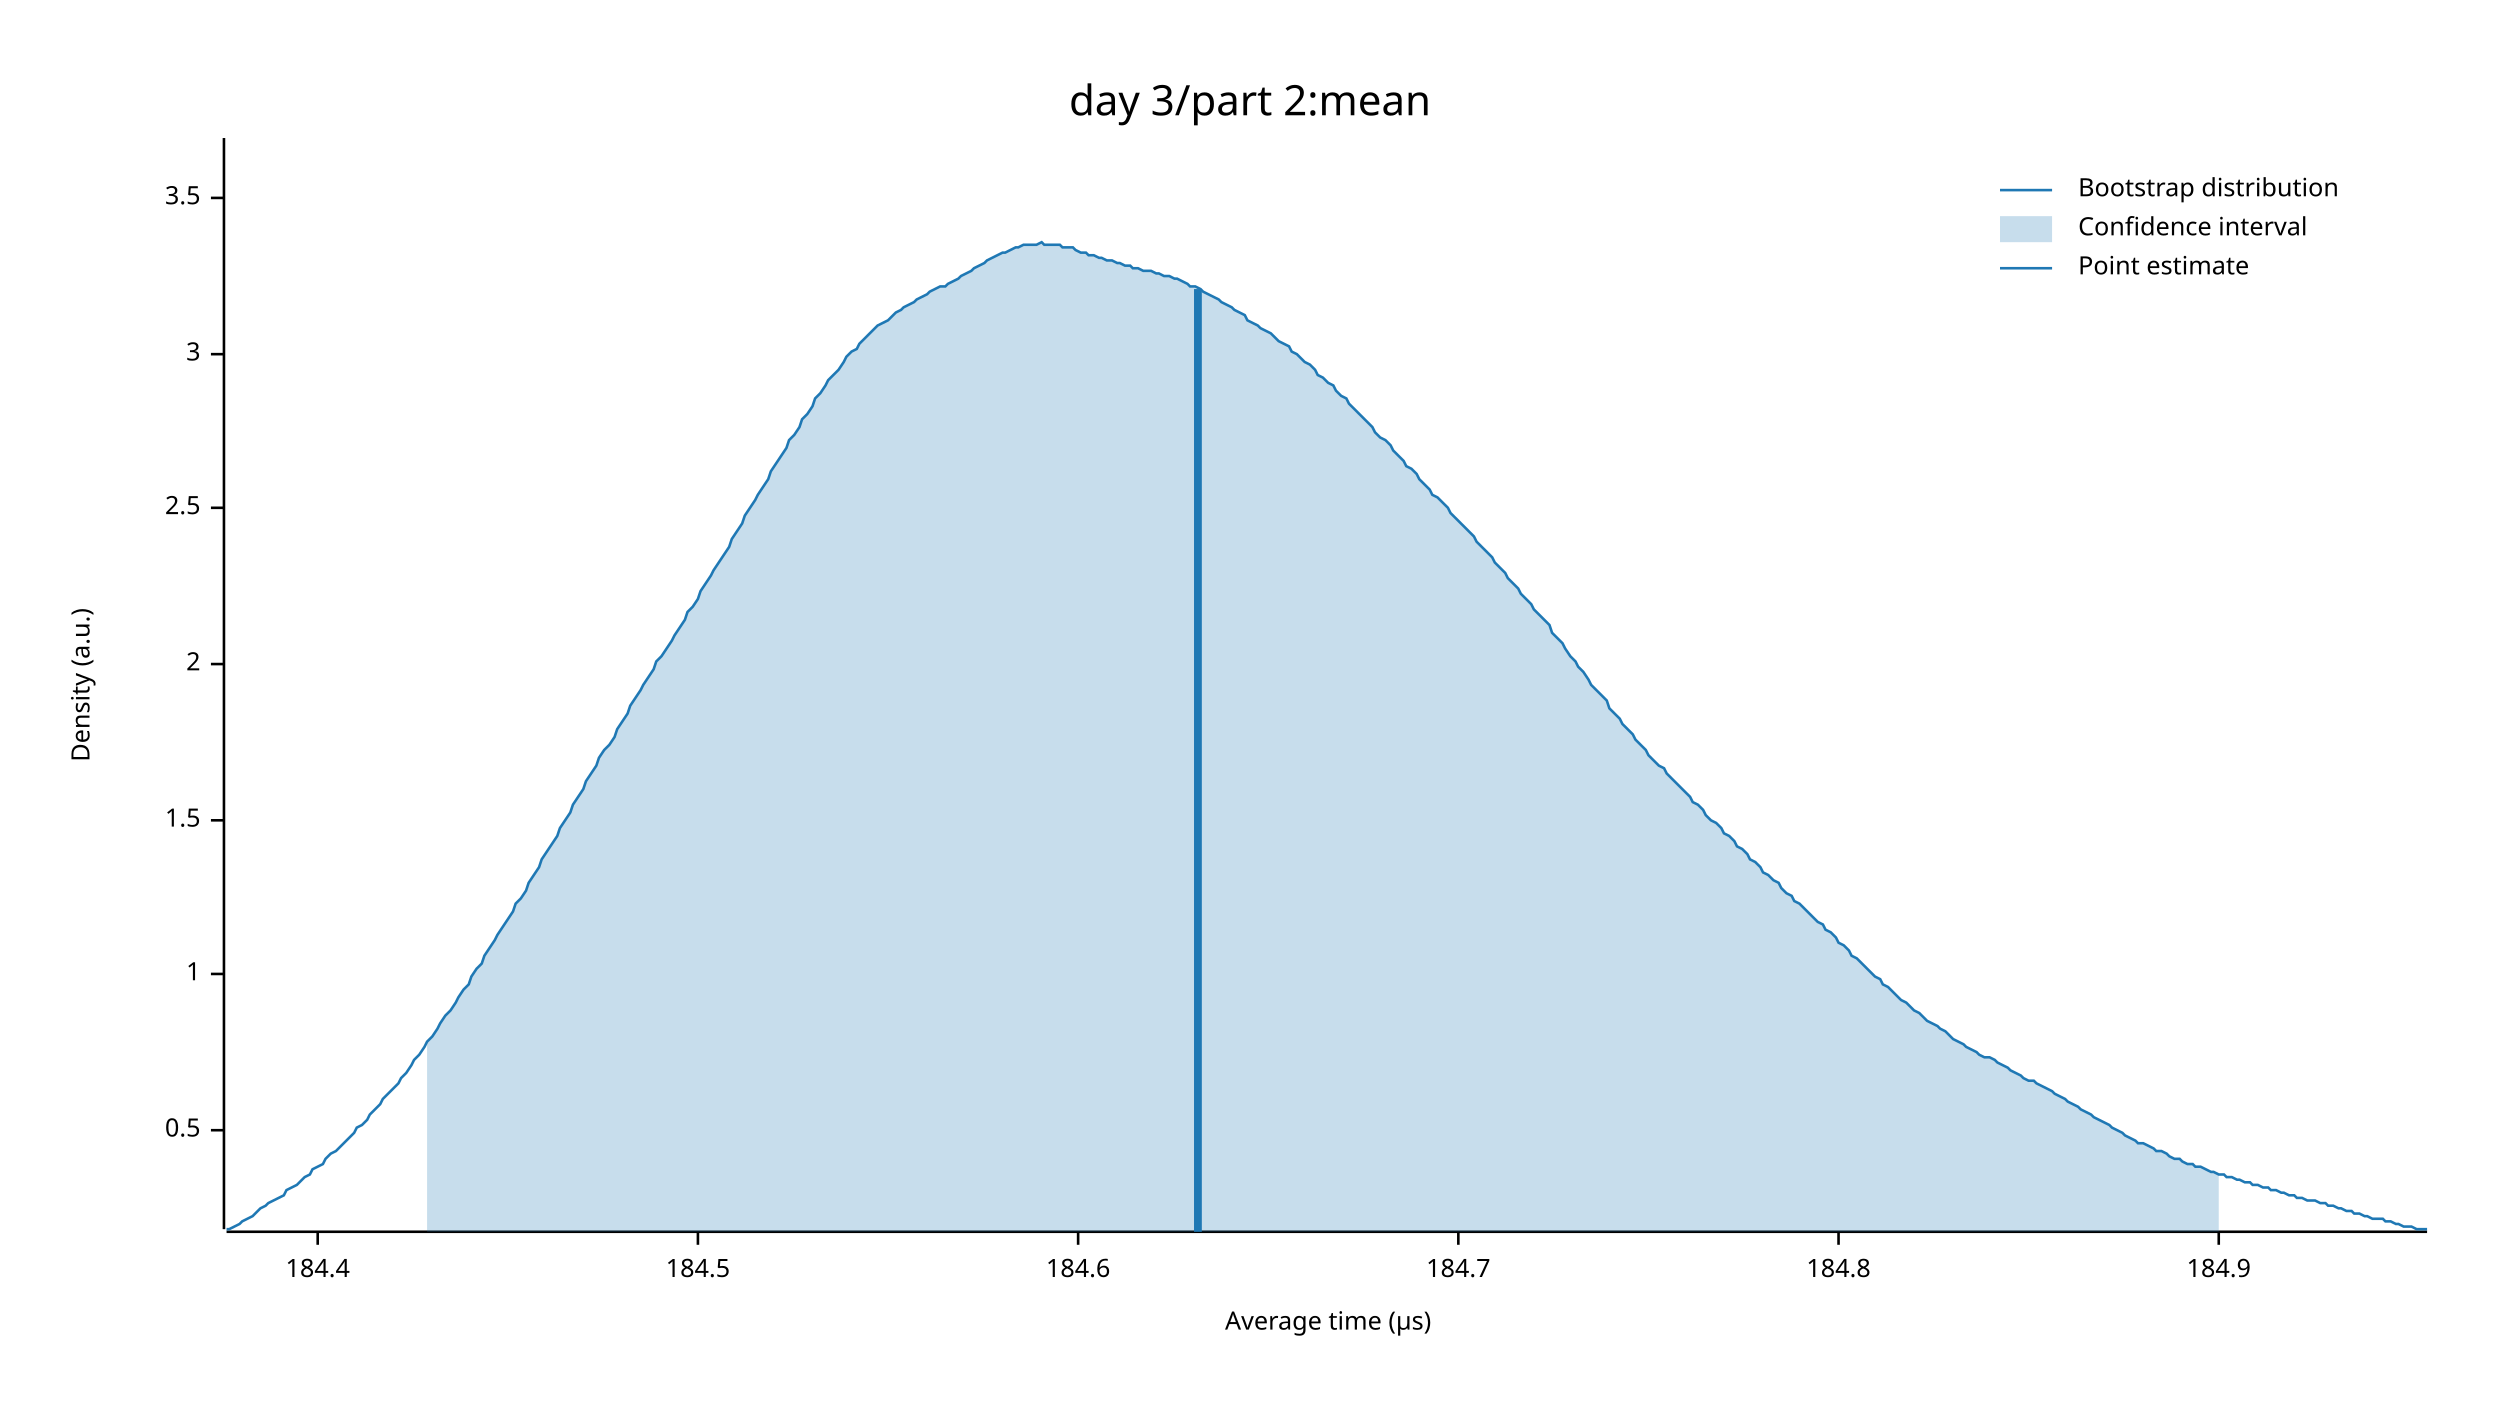
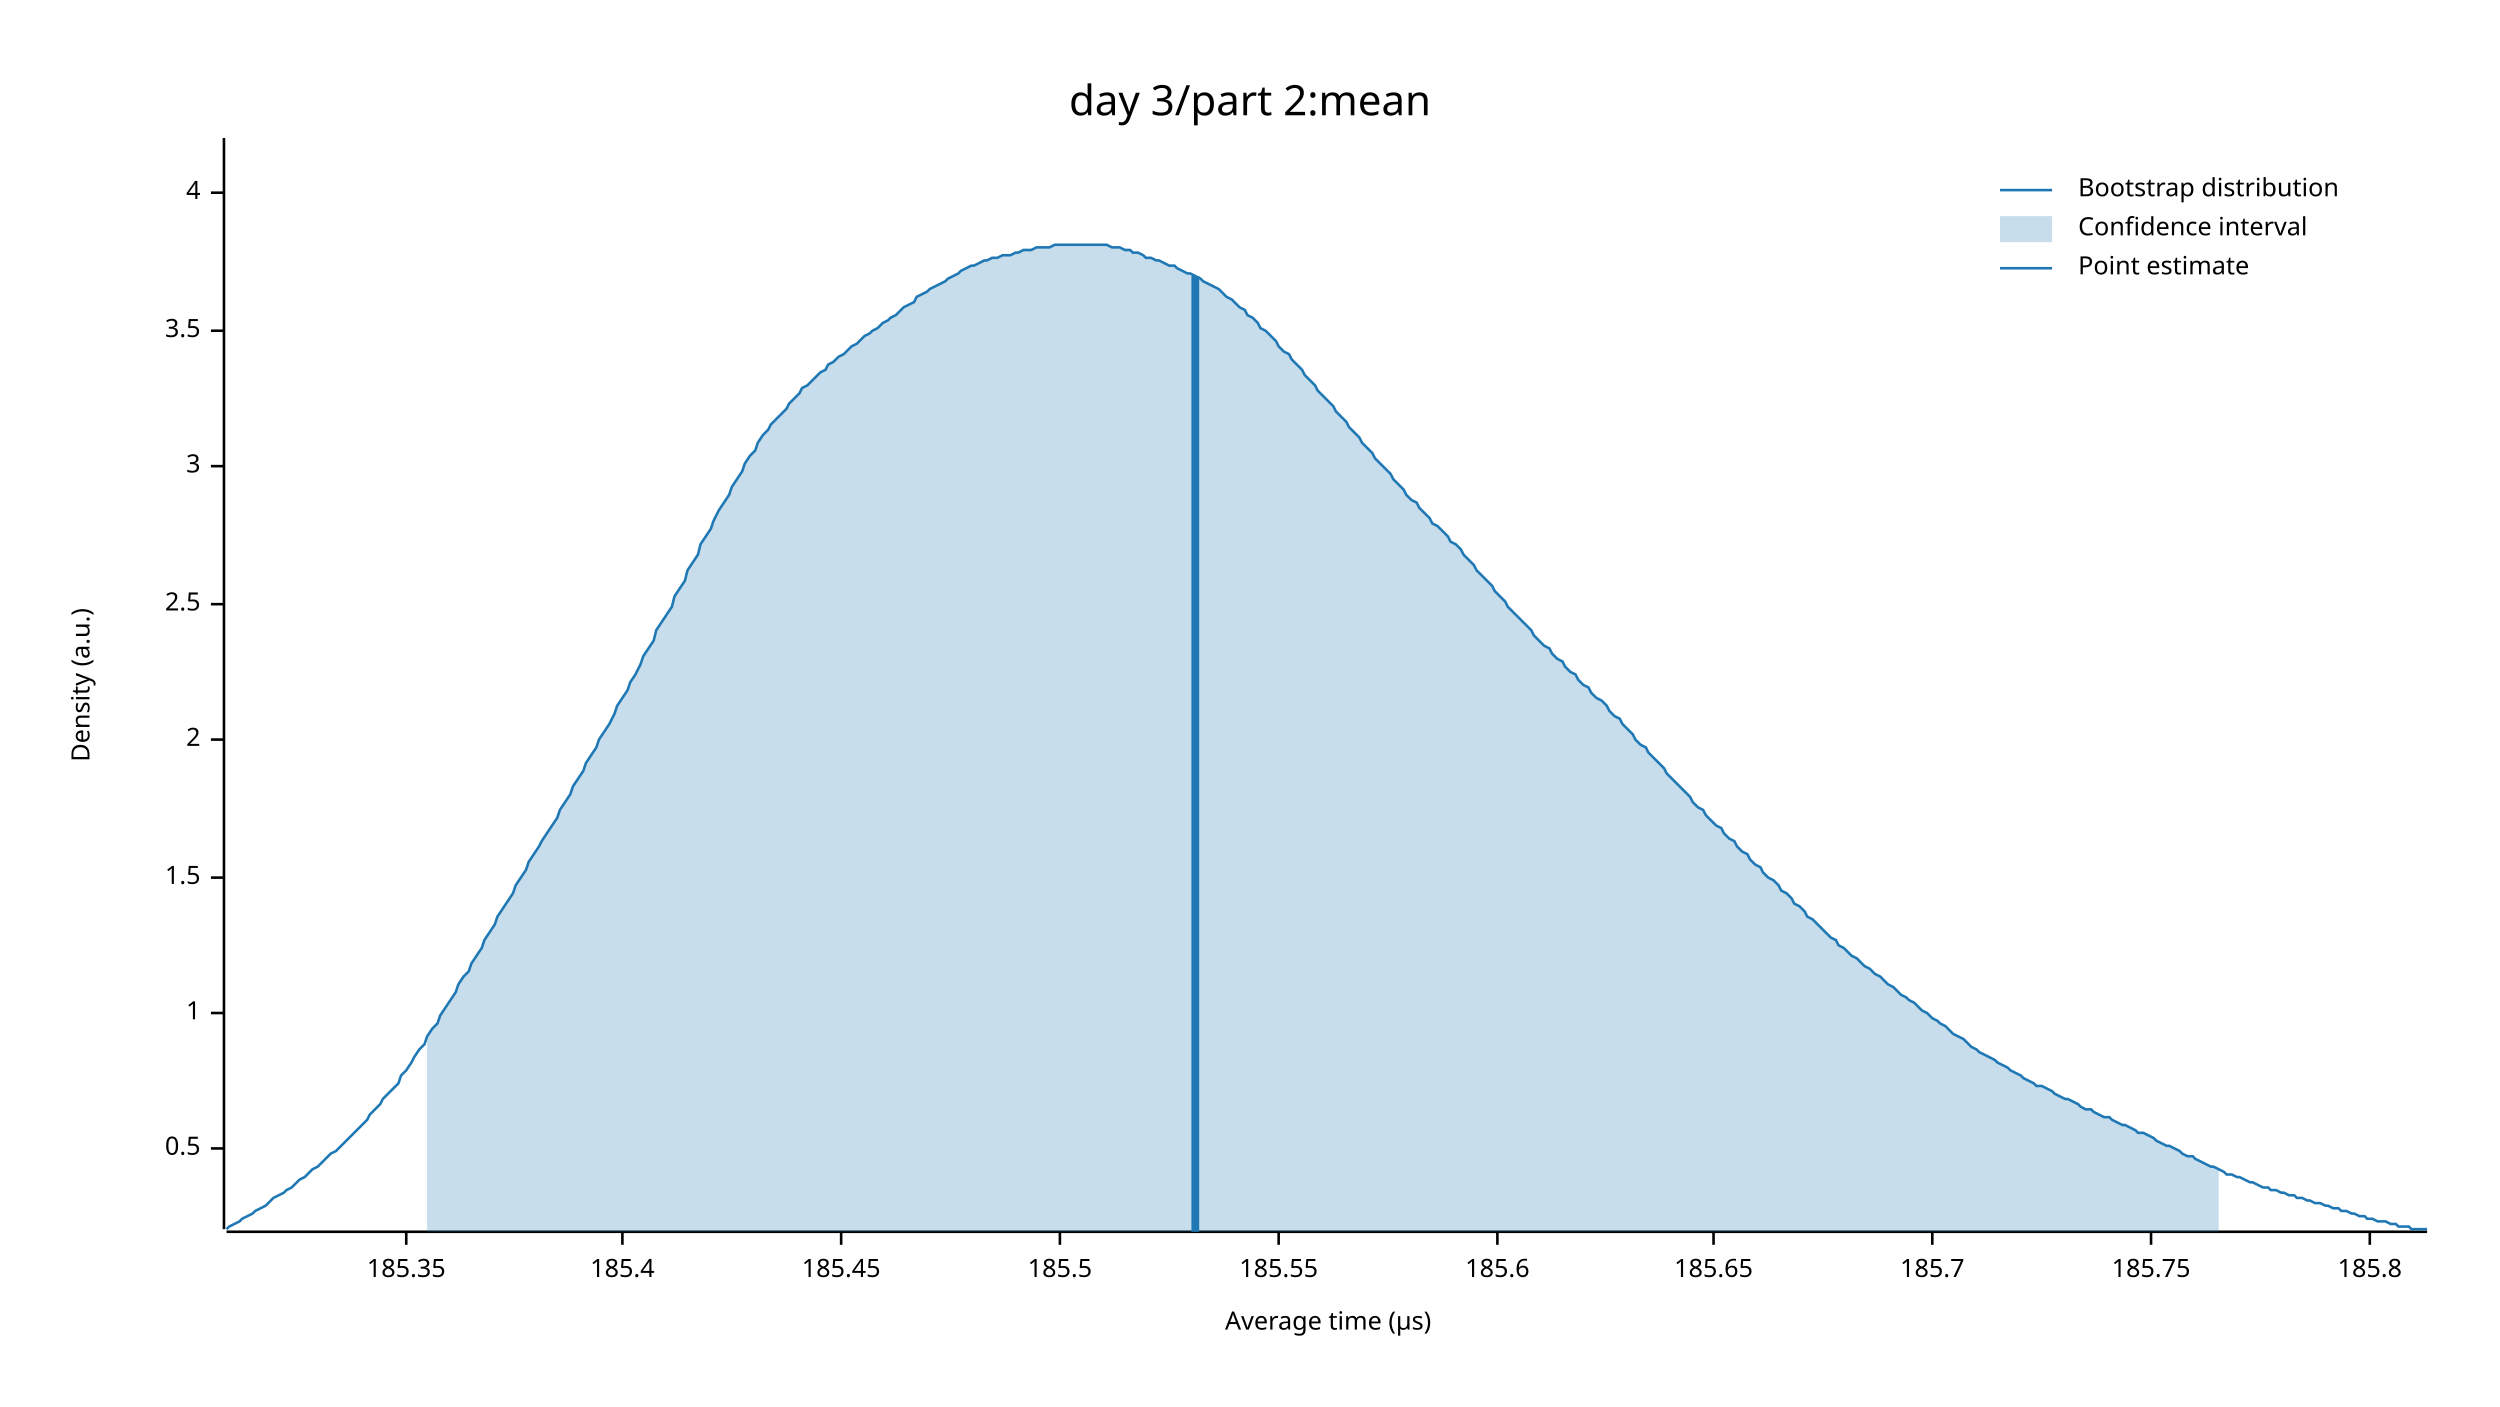
<svg xmlns="http://www.w3.org/2000/svg" width="960" height="540" viewBox="0 0 960 540">
  <text x="480" y="32" dy="0.76em" text-anchor="middle" font-family="sans-serif" font-size="16.129" opacity="1" fill="#000000">
day 3/part 2:mean
</text>
  <text x="27" y="263" dy="0.76em" text-anchor="middle" font-family="sans-serif" font-size="9.677" opacity="1" fill="#000000" transform="rotate(270, 27, 263)">
Density (a.u.)
</text>
  <text x="510" y="513" dy="-0.5ex" text-anchor="middle" font-family="sans-serif" font-size="9.677" opacity="1" fill="#000000">
Average time (µs)
</text>
  <polyline fill="none" opacity="1" stroke="#000000" stroke-width="1" points="86,53 86,472 " />
-   <text x="77" y="434" dy="0.5ex" text-anchor="end" font-family="sans-serif" font-size="9.677" opacity="1" fill="#000000">
+   <text x="77" y="441" dy="0.5ex" text-anchor="end" font-family="sans-serif" font-size="9.677" opacity="1" fill="#000000">
0.5
</text>
-   <polyline fill="none" opacity="1" stroke="#000000" stroke-width="1" points="81,434 86,434 " />
-   <text x="77" y="374" dy="0.5ex" text-anchor="end" font-family="sans-serif" font-size="9.677" opacity="1" fill="#000000">
+   <polyline fill="none" opacity="1" stroke="#000000" stroke-width="1" points="81,441 86,441 " />
+   <text x="77" y="389" dy="0.5ex" text-anchor="end" font-family="sans-serif" font-size="9.677" opacity="1" fill="#000000">
1
</text>
-   <polyline fill="none" opacity="1" stroke="#000000" stroke-width="1" points="81,374 86,374 " />
-   <text x="77" y="315" dy="0.5ex" text-anchor="end" font-family="sans-serif" font-size="9.677" opacity="1" fill="#000000">
+   <polyline fill="none" opacity="1" stroke="#000000" stroke-width="1" points="81,389 86,389 " />
+   <text x="77" y="337" dy="0.5ex" text-anchor="end" font-family="sans-serif" font-size="9.677" opacity="1" fill="#000000">
1.5
</text>
-   <polyline fill="none" opacity="1" stroke="#000000" stroke-width="1" points="81,315 86,315 " />
-   <text x="77" y="255" dy="0.5ex" text-anchor="end" font-family="sans-serif" font-size="9.677" opacity="1" fill="#000000">
+   <polyline fill="none" opacity="1" stroke="#000000" stroke-width="1" points="81,337 86,337 " />
+   <text x="77" y="284" dy="0.5ex" text-anchor="end" font-family="sans-serif" font-size="9.677" opacity="1" fill="#000000">
2
</text>
-   <polyline fill="none" opacity="1" stroke="#000000" stroke-width="1" points="81,255 86,255 " />
-   <text x="77" y="195" dy="0.5ex" text-anchor="end" font-family="sans-serif" font-size="9.677" opacity="1" fill="#000000">
+   <polyline fill="none" opacity="1" stroke="#000000" stroke-width="1" points="81,284 86,284 " />
+   <text x="77" y="232" dy="0.5ex" text-anchor="end" font-family="sans-serif" font-size="9.677" opacity="1" fill="#000000">
2.5
</text>
-   <polyline fill="none" opacity="1" stroke="#000000" stroke-width="1" points="81,195 86,195 " />
-   <text x="77" y="136" dy="0.5ex" text-anchor="end" font-family="sans-serif" font-size="9.677" opacity="1" fill="#000000">
+   <polyline fill="none" opacity="1" stroke="#000000" stroke-width="1" points="81,232 86,232 " />
+   <text x="77" y="179" dy="0.5ex" text-anchor="end" font-family="sans-serif" font-size="9.677" opacity="1" fill="#000000">
3
</text>
-   <polyline fill="none" opacity="1" stroke="#000000" stroke-width="1" points="81,136 86,136 " />
-   <text x="77" y="76" dy="0.5ex" text-anchor="end" font-family="sans-serif" font-size="9.677" opacity="1" fill="#000000">
+   <polyline fill="none" opacity="1" stroke="#000000" stroke-width="1" points="81,179 86,179 " />
+   <text x="77" y="127" dy="0.5ex" text-anchor="end" font-family="sans-serif" font-size="9.677" opacity="1" fill="#000000">
3.5
</text>
-   <polyline fill="none" opacity="1" stroke="#000000" stroke-width="1" points="81,76 86,76 " />
+   <polyline fill="none" opacity="1" stroke="#000000" stroke-width="1" points="81,127 86,127 " />
+   <text x="77" y="74" dy="0.5ex" text-anchor="end" font-family="sans-serif" font-size="9.677" opacity="1" fill="#000000">
+ 4
+ </text>
+   <polyline fill="none" opacity="1" stroke="#000000" stroke-width="1" points="81,74 86,74 " />
  <polyline fill="none" opacity="1" stroke="#000000" stroke-width="1" points="87,473 932,473 " />
-   <text x="122" y="483" dy="0.76em" text-anchor="middle" font-family="sans-serif" font-size="9.677" opacity="1" fill="#000000">
- 184.4
+   <text x="156" y="483" dy="0.76em" text-anchor="middle" font-family="sans-serif" font-size="9.677" opacity="1" fill="#000000">
+ 185.35
</text>
-   <polyline fill="none" opacity="1" stroke="#000000" stroke-width="1" points="122,473 122,478 " />
-   <text x="268" y="483" dy="0.76em" text-anchor="middle" font-family="sans-serif" font-size="9.677" opacity="1" fill="#000000">
- 184.5
+   <polyline fill="none" opacity="1" stroke="#000000" stroke-width="1" points="156,473 156,478 " />
+   <text x="239" y="483" dy="0.76em" text-anchor="middle" font-family="sans-serif" font-size="9.677" opacity="1" fill="#000000">
+ 185.4
</text>
-   <polyline fill="none" opacity="1" stroke="#000000" stroke-width="1" points="268,473 268,478 " />
-   <text x="414" y="483" dy="0.76em" text-anchor="middle" font-family="sans-serif" font-size="9.677" opacity="1" fill="#000000">
- 184.6
+   <polyline fill="none" opacity="1" stroke="#000000" stroke-width="1" points="239,473 239,478 " />
+   <text x="323" y="483" dy="0.76em" text-anchor="middle" font-family="sans-serif" font-size="9.677" opacity="1" fill="#000000">
+ 185.45
</text>
-   <polyline fill="none" opacity="1" stroke="#000000" stroke-width="1" points="414,473 414,478 " />
-   <text x="560" y="483" dy="0.76em" text-anchor="middle" font-family="sans-serif" font-size="9.677" opacity="1" fill="#000000">
- 184.7
+   <polyline fill="none" opacity="1" stroke="#000000" stroke-width="1" points="323,473 323,478 " />
+   <text x="407" y="483" dy="0.76em" text-anchor="middle" font-family="sans-serif" font-size="9.677" opacity="1" fill="#000000">
+ 185.5
</text>
-   <polyline fill="none" opacity="1" stroke="#000000" stroke-width="1" points="560,473 560,478 " />
-   <text x="706" y="483" dy="0.76em" text-anchor="middle" font-family="sans-serif" font-size="9.677" opacity="1" fill="#000000">
- 184.8
+   <polyline fill="none" opacity="1" stroke="#000000" stroke-width="1" points="407,473 407,478 " />
+   <text x="491" y="483" dy="0.76em" text-anchor="middle" font-family="sans-serif" font-size="9.677" opacity="1" fill="#000000">
+ 185.55
</text>
-   <polyline fill="none" opacity="1" stroke="#000000" stroke-width="1" points="706,473 706,478 " />
-   <text x="852" y="483" dy="0.76em" text-anchor="middle" font-family="sans-serif" font-size="9.677" opacity="1" fill="#000000">
- 184.9
+   <polyline fill="none" opacity="1" stroke="#000000" stroke-width="1" points="491,473 491,478 " />
+   <text x="575" y="483" dy="0.76em" text-anchor="middle" font-family="sans-serif" font-size="9.677" opacity="1" fill="#000000">
+ 185.6
</text>
-   <polyline fill="none" opacity="1" stroke="#000000" stroke-width="1" points="852,473 852,478 " />
-   <polyline fill="none" opacity="1" stroke="#1F78B4" stroke-width="1" points="87,472 88,472 90,471 92,470 93,469 95,468 97,467 98,466 100,464 102,463 103,462 105,461 107,460 109,459 110,457 112,456 114,455 115,454 117,452 119,451 120,449 122,448 124,447 125,445 127,443 129,442 131,440 132,439 134,437 136,435 137,433 139,432 141,430 142,428 144,426 146,424 147,422 149,420 151,418 153,416 154,414 156,412 158,409 159,407 161,405 163,402 164,400 166,398 168,395 169,393 171,390 173,388 175,385 176,383 178,380 180,378 181,375 183,372 185,370 186,367 188,364 190,361 191,359 193,356 195,353 197,350 198,347 200,345 202,342 203,339 205,336 207,333 208,330 210,327 212,324 214,321 215,318 217,315 219,312 220,309 222,306 224,303 225,300 227,297 229,294 230,291 232,288 234,286 236,283 237,280 239,277 241,274 242,271 244,268 246,265 247,263 249,260 251,257 252,254 254,252 256,249 258,246 259,244 261,241 263,238 264,235 266,233 268,230 269,227 271,224 273,221 274,219 276,216 278,213 280,210 281,207 283,204 285,201 286,198 288,195 290,192 291,190 293,187 295,184 296,181 298,178 300,175 302,172 303,169 305,167 307,164 308,161 310,159 312,156 313,153 315,151 317,148 318,146 320,144 322,142 324,139 325,137 327,135 329,134 330,132 332,130 334,128 335,127 337,125 339,124 341,123 342,122 344,120 346,119 347,118 349,117 351,116 352,115 354,114 356,113 357,112 359,111 361,110 363,110 364,109 366,108 368,107 369,106 371,105 373,104 374,103 376,102 378,101 379,100 381,99 383,98 385,97 386,97 388,96 390,95 391,95 393,94 395,94 396,94 398,94 400,93 401,94 403,94 405,94 407,94 408,95 410,95 412,95 413,96 415,97 417,97 418,98 420,98 422,99 423,99 425,100 427,100 429,101 430,101 432,102 434,102 435,103 437,103 439,104 440,104 442,104 444,105 445,105 447,106 449,106 451,107 452,107 454,108 456,109 457,110 459,110 461,111 462,112 464,113 466,114 468,115 469,116 471,117 473,118 474,119 476,120 478,121 479,123 481,124 483,125 484,126 486,127 488,128 490,130 491,131 493,132 495,133 496,135 498,136 500,138 501,139 503,140 505,142 506,144 508,145 510,147 512,148 513,150 515,152 517,153 518,155 520,157 522,159 523,160 525,162 527,164 528,166 530,168 532,169 534,171 535,173 537,175 539,177 540,179 542,180 544,182 545,184 547,186 549,188 550,190 552,191 554,193 556,195 557,197 559,199 561,201 562,202 564,204 566,206 567,208 569,210 571,212 573,214 574,216 576,218 578,220 579,222 581,224 583,226 584,228 586,230 588,232 589,234 591,236 593,238 595,240 596,243 598,245 600,247 601,249 603,252 605,254 606,256 608,258 610,261 611,263 613,265 615,267 617,269 618,272 620,274 622,276 623,278 625,280 627,282 628,284 630,286 632,288 633,290 635,292 637,294 639,295 640,297 642,299 644,301 645,302 647,304 649,306 650,308 652,309 654,311 655,313 657,315 659,316 661,318 662,320 664,321 666,323 667,325 669,326 671,328 672,330 674,331 676,333 677,335 679,336 681,338 683,339 684,341 686,343 688,344 689,346 691,347 693,349 694,350 696,352 698,354 700,355 701,357 703,358 705,360 706,362 708,363 710,365 711,367 713,368 715,370 716,371 718,373 720,375 722,376 723,378 725,379 727,381 728,382 730,384 732,385 733,386 735,388 737,389 738,390 740,392 742,393 744,394 745,395 747,396 749,398 750,399 752,400 754,401 755,402 757,403 759,404 760,405 762,406 764,406 766,407 767,408 769,409 771,410 772,411 774,412 776,413 777,414 779,415 781,415 782,416 784,417 786,418 788,419 789,420 791,421 793,422 794,423 796,424 798,425 799,426 801,427 803,428 804,429 806,430 808,431 810,432 811,433 813,434 815,435 816,436 818,437 820,438 821,439 823,439 825,440 827,441 828,442 830,442 832,443 833,444 835,445 837,445 838,446 840,447 842,447 843,448 845,448 847,449 849,450 850,450 852,451 854,451 855,452 857,452 859,453 860,453 862,454 864,454 865,455 867,455 869,456 871,456 872,457 874,457 876,458 877,458 879,459 881,459 882,460 884,460 886,461 887,461 889,461 891,462 893,462 894,463 896,463 898,464 899,464 901,465 903,465 904,466 906,466 908,467 909,467 911,468 913,468 915,468 916,469 918,469 920,470 921,470 923,471 925,471 926,471 928,472 930,472 932,472 " />
-   <polygon opacity="0.25" fill="#1F78B4" points="164,400 166,398 168,395 169,393 171,390 173,388 175,385 176,383 178,380 180,378 181,375 183,372 185,370 186,367 188,364 190,361 191,359 193,356 195,353 197,350 198,347 200,345 202,342 203,339 205,336 207,333 208,330 210,327 212,324 214,321 215,318 217,315 219,312 220,309 222,306 224,303 225,300 227,297 229,294 230,291 232,288 234,286 236,283 237,280 239,277 241,274 242,271 244,268 246,265 247,263 249,260 251,257 252,254 254,252 256,249 258,246 259,244 261,241 263,238 264,235 266,233 268,230 269,227 271,224 273,221 274,219 276,216 278,213 280,210 281,207 283,204 285,201 286,198 288,195 290,192 291,190 293,187 295,184 296,181 298,178 300,175 302,172 303,169 305,167 307,164 308,161 310,159 312,156 313,153 315,151 317,148 318,146 320,144 322,142 324,139 325,137 327,135 329,134 330,132 332,130 334,128 335,127 337,125 339,124 341,123 342,122 344,120 346,119 347,118 349,117 351,116 352,115 354,114 356,113 357,112 359,111 361,110 363,110 364,109 366,108 368,107 369,106 371,105 373,104 374,103 376,102 378,101 379,100 381,99 383,98 385,97 386,97 388,96 390,95 391,95 393,94 395,94 396,94 398,94 400,93 401,94 403,94 405,94 407,94 408,95 410,95 412,95 413,96 415,97 417,97 418,98 420,98 422,99 423,99 425,100 427,100 429,101 430,101 432,102 434,102 435,103 437,103 439,104 440,104 442,104 444,105 445,105 447,106 449,106 451,107 452,107 454,108 456,109 457,110 459,110 461,111 462,112 464,113 466,114 468,115 469,116 471,117 473,118 474,119 476,120 478,121 479,123 481,124 483,125 484,126 486,127 488,128 490,130 491,131 493,132 495,133 496,135 498,136 500,138 501,139 503,140 505,142 506,144 508,145 510,147 512,148 513,150 515,152 517,153 518,155 520,157 522,159 523,160 525,162 527,164 528,166 530,168 532,169 534,171 535,173 537,175 539,177 540,179 542,180 544,182 545,184 547,186 549,188 550,190 552,191 554,193 556,195 557,197 559,199 561,201 562,202 564,204 566,206 567,208 569,210 571,212 573,214 574,216 576,218 578,220 579,222 581,224 583,226 584,228 586,230 588,232 589,234 591,236 593,238 595,240 596,243 598,245 600,247 601,249 603,252 605,254 606,256 608,258 610,261 611,263 613,265 615,267 617,269 618,272 620,274 622,276 623,278 625,280 627,282 628,284 630,286 632,288 633,290 635,292 637,294 639,295 640,297 642,299 644,301 645,302 647,304 649,306 650,308 652,309 654,311 655,313 657,315 659,316 661,318 662,320 664,321 666,323 667,325 669,326 671,328 672,330 674,331 676,333 677,335 679,336 681,338 683,339 684,341 686,343 688,344 689,346 691,347 693,349 694,350 696,352 698,354 700,355 701,357 703,358 705,360 706,362 708,363 710,365 711,367 713,368 715,370 716,371 718,373 720,375 722,376 723,378 725,379 727,381 728,382 730,384 732,385 733,386 735,388 737,389 738,390 740,392 742,393 744,394 745,395 747,396 749,398 750,399 752,400 754,401 755,402 757,403 759,404 760,405 762,406 764,406 766,407 767,408 769,409 771,410 772,411 774,412 776,413 777,414 779,415 781,415 782,416 784,417 786,418 788,419 789,420 791,421 793,422 794,423 796,424 798,425 799,426 801,427 803,428 804,429 806,430 808,431 810,432 811,433 813,434 815,435 816,436 818,437 820,438 821,439 823,439 825,440 827,441 828,442 830,442 832,443 833,444 835,445 837,445 838,446 840,447 842,447 843,448 845,448 847,449 849,450 850,450 852,451 852,473 164,473 " />
-   <polyline fill="none" opacity="1" stroke="#1F78B4" stroke-width="3" points="460,473 460,111 " />
+   <polyline fill="none" opacity="1" stroke="#000000" stroke-width="1" points="575,473 575,478 " />
+   <text x="658" y="483" dy="0.76em" text-anchor="middle" font-family="sans-serif" font-size="9.677" opacity="1" fill="#000000">
+ 185.65
+ </text>
+   <polyline fill="none" opacity="1" stroke="#000000" stroke-width="1" points="658,473 658,478 " />
+   <text x="742" y="483" dy="0.76em" text-anchor="middle" font-family="sans-serif" font-size="9.677" opacity="1" fill="#000000">
+ 185.7
+ </text>
+   <polyline fill="none" opacity="1" stroke="#000000" stroke-width="1" points="742,473 742,478 " />
+   <text x="826" y="483" dy="0.76em" text-anchor="middle" font-family="sans-serif" font-size="9.677" opacity="1" fill="#000000">
+ 185.75
+ </text>
+   <polyline fill="none" opacity="1" stroke="#000000" stroke-width="1" points="826,473 826,478 " />
+   <text x="910" y="483" dy="0.76em" text-anchor="middle" font-family="sans-serif" font-size="9.677" opacity="1" fill="#000000">
+ 185.8
+ </text>
+   <polyline fill="none" opacity="1" stroke="#000000" stroke-width="1" points="910,473 910,478 " />
+   <polyline fill="none" opacity="1" stroke="#1F78B4" stroke-width="1" points="87,472 88,471 90,470 92,469 93,468 95,467 97,466 98,465 100,464 102,463 103,462 105,460 107,459 109,458 110,457 112,456 114,454 115,453 117,452 119,450 120,449 122,448 124,446 125,445 127,443 129,442 131,440 132,439 134,437 136,435 137,434 139,432 141,430 142,428 144,426 146,424 147,422 149,420 151,418 153,416 154,413 156,411 158,408 159,406 161,403 163,401 164,398 166,395 168,393 169,390 171,387 173,384 175,381 176,378 178,375 180,373 181,370 183,367 185,364 186,361 188,358 190,355 191,352 193,349 195,346 197,343 198,340 200,337 202,334 203,331 205,328 207,325 208,323 210,320 212,317 214,314 215,311 217,308 219,305 220,302 222,299 224,296 225,293 227,290 229,287 230,284 232,281 234,278 236,274 237,271 239,268 241,265 242,262 244,259 246,255 247,252 249,249 251,246 252,242 254,239 256,236 258,233 259,229 261,226 263,223 264,219 266,216 268,213 269,209 271,206 273,203 274,200 276,196 278,193 280,190 281,187 283,184 285,181 286,178 288,175 290,173 291,170 293,167 295,165 296,163 298,161 300,159 302,157 303,155 305,153 307,151 308,149 310,148 312,146 313,145 315,143 317,142 318,140 320,139 322,137 324,136 325,135 327,133 329,132 330,131 332,129 334,128 335,127 337,126 339,124 341,123 342,122 344,121 346,119 347,118 349,117 351,116 352,114 354,113 356,112 357,111 359,110 361,109 363,108 364,107 366,106 368,105 369,104 371,103 373,102 374,102 376,101 378,100 379,100 381,99 383,99 385,98 386,98 388,98 390,97 391,97 393,96 395,96 396,96 398,95 400,95 401,95 403,95 405,94 407,94 408,94 410,94 412,94 413,94 415,94 417,94 418,94 420,94 422,94 423,94 425,94 427,95 429,95 430,95 432,96 434,96 435,97 437,97 439,98 440,99 442,99 444,100 445,100 447,101 449,102 451,102 452,103 454,104 456,105 457,105 459,106 461,107 462,108 464,109 466,110 468,111 469,112 471,114 473,115 474,116 476,118 478,119 479,121 481,122 483,124 484,126 486,127 488,129 490,131 491,133 493,135 495,136 496,138 498,140 500,142 501,144 503,146 505,148 506,150 508,152 510,154 512,156 513,158 515,160 517,162 518,164 520,166 522,168 523,170 525,172 527,174 528,176 530,178 532,180 534,182 535,184 537,186 539,188 540,190 542,192 544,193 545,195 547,197 549,199 550,201 552,202 554,204 556,206 557,208 559,209 561,211 562,213 564,215 566,217 567,219 569,221 571,223 573,225 574,227 576,229 578,231 579,233 581,235 583,237 584,238 586,240 588,242 589,244 591,246 593,248 595,249 596,251 598,253 600,254 601,256 603,258 605,259 606,261 608,263 610,264 611,266 613,268 615,269 617,271 618,273 620,275 622,276 623,278 625,280 627,282 628,284 630,286 632,287 633,289 635,291 637,293 639,295 640,297 642,299 644,301 645,302 647,304 649,306 650,308 652,310 654,311 655,313 657,315 659,317 661,318 662,320 664,322 666,323 667,325 669,327 671,328 672,330 674,332 676,333 677,335 679,337 681,338 683,340 684,342 686,343 688,345 689,347 691,348 693,350 694,352 696,353 698,355 700,357 701,358 703,360 705,361 706,363 708,364 710,366 711,367 713,368 715,370 716,371 718,372 720,374 722,375 723,376 725,378 727,379 728,380 730,382 732,383 733,384 735,385 737,387 738,388 740,389 742,391 744,392 745,393 747,394 749,396 750,397 752,398 754,399 755,400 757,402 759,403 760,404 762,405 764,406 766,407 767,408 769,409 771,410 772,411 774,412 776,413 777,414 779,415 781,416 782,417 784,417 786,418 788,419 789,420 791,421 793,422 794,422 796,423 798,424 799,425 801,426 803,426 804,427 806,428 808,429 810,429 811,430 813,431 815,432 816,432 818,433 820,434 821,435 823,435 825,436 827,437 828,438 830,439 832,440 833,440 835,441 837,442 838,443 840,444 842,444 843,445 845,446 847,447 849,448 850,448 852,449 854,450 855,451 857,451 859,452 860,452 862,453 864,454 865,454 867,455 869,456 871,456 872,457 874,457 876,458 877,458 879,459 881,459 882,460 884,460 886,461 887,461 889,462 891,462 893,463 894,463 896,464 898,464 899,465 901,465 903,466 904,466 906,467 908,467 909,468 911,468 913,469 915,469 916,469 918,470 920,470 921,471 923,471 925,471 926,472 928,472 930,472 932,472 " />
+   <polygon opacity="0.25" fill="#1F78B4" points="164,398 166,395 168,393 169,390 171,387 173,384 175,381 176,378 178,375 180,373 181,370 183,367 185,364 186,361 188,358 190,355 191,352 193,349 195,346 197,343 198,340 200,337 202,334 203,331 205,328 207,325 208,323 210,320 212,317 214,314 215,311 217,308 219,305 220,302 222,299 224,296 225,293 227,290 229,287 230,284 232,281 234,278 236,274 237,271 239,268 241,265 242,262 244,259 246,255 247,252 249,249 251,246 252,242 254,239 256,236 258,233 259,229 261,226 263,223 264,219 266,216 268,213 269,209 271,206 273,203 274,200 276,196 278,193 280,190 281,187 283,184 285,181 286,178 288,175 290,173 291,170 293,167 295,165 296,163 298,161 300,159 302,157 303,155 305,153 307,151 308,149 310,148 312,146 313,145 315,143 317,142 318,140 320,139 322,137 324,136 325,135 327,133 329,132 330,131 332,129 334,128 335,127 337,126 339,124 341,123 342,122 344,121 346,119 347,118 349,117 351,116 352,114 354,113 356,112 357,111 359,110 361,109 363,108 364,107 366,106 368,105 369,104 371,103 373,102 374,102 376,101 378,100 379,100 381,99 383,99 385,98 386,98 388,98 390,97 391,97 393,96 395,96 396,96 398,95 400,95 401,95 403,95 405,94 407,94 408,94 410,94 412,94 413,94 415,94 417,94 418,94 420,94 422,94 423,94 425,94 427,95 429,95 430,95 432,96 434,96 435,97 437,97 439,98 440,99 442,99 444,100 445,100 447,101 449,102 451,102 452,103 454,104 456,105 457,105 459,106 461,107 462,108 464,109 466,110 468,111 469,112 471,114 473,115 474,116 476,118 478,119 479,121 481,122 483,124 484,126 486,127 488,129 490,131 491,133 493,135 495,136 496,138 498,140 500,142 501,144 503,146 505,148 506,150 508,152 510,154 512,156 513,158 515,160 517,162 518,164 520,166 522,168 523,170 525,172 527,174 528,176 530,178 532,180 534,182 535,184 537,186 539,188 540,190 542,192 544,193 545,195 547,197 549,199 550,201 552,202 554,204 556,206 557,208 559,209 561,211 562,213 564,215 566,217 567,219 569,221 571,223 573,225 574,227 576,229 578,231 579,233 581,235 583,237 584,238 586,240 588,242 589,244 591,246 593,248 595,249 596,251 598,253 600,254 601,256 603,258 605,259 606,261 608,263 610,264 611,266 613,268 615,269 617,271 618,273 620,275 622,276 623,278 625,280 627,282 628,284 630,286 632,287 633,289 635,291 637,293 639,295 640,297 642,299 644,301 645,302 647,304 649,306 650,308 652,310 654,311 655,313 657,315 659,317 661,318 662,320 664,322 666,323 667,325 669,327 671,328 672,330 674,332 676,333 677,335 679,337 681,338 683,340 684,342 686,343 688,345 689,347 691,348 693,350 694,352 696,353 698,355 700,357 701,358 703,360 705,361 706,363 708,364 710,366 711,367 713,368 715,370 716,371 718,372 720,374 722,375 723,376 725,378 727,379 728,380 730,382 732,383 733,384 735,385 737,387 738,388 740,389 742,391 744,392 745,393 747,394 749,396 750,397 752,398 754,399 755,400 757,402 759,403 760,404 762,405 764,406 766,407 767,408 769,409 771,410 772,411 774,412 776,413 777,414 779,415 781,416 782,417 784,417 786,418 788,419 789,420 791,421 793,422 794,422 796,423 798,424 799,425 801,426 803,426 804,427 806,428 808,429 810,429 811,430 813,431 815,432 816,432 818,433 820,434 821,435 823,435 825,436 827,437 828,438 830,439 832,440 833,440 835,441 837,442 838,443 840,444 842,444 843,445 845,446 847,447 849,448 850,448 852,449 852,473 164,473 " />
+   <polyline fill="none" opacity="1" stroke="#1F78B4" stroke-width="3" points="459,473 459,106 " />
  <text x="798" y="68" dy="0.76em" text-anchor="start" font-family="sans-serif" font-size="9.677" opacity="1" fill="#000000">
Bootstrap distribution
</text>
  <text x="798" y="83" dy="0.76em" text-anchor="start" font-family="sans-serif" font-size="9.677" opacity="1" fill="#000000">
Confidence interval
</text>
  <text x="798" y="98" dy="0.76em" text-anchor="start" font-family="sans-serif" font-size="9.677" opacity="1" fill="#000000">
Point estimate
</text>
  <polyline fill="none" opacity="1" stroke="#1F78B4" stroke-width="1" points="768,73 788,73 " />
  <rect x="768" y="83" width="20" height="10" opacity="0.25" fill="#1F78B4" stroke="none" />
  <polyline fill="none" opacity="1" stroke="#1F78B4" stroke-width="1" points="768,103 788,103 " />
</svg>
